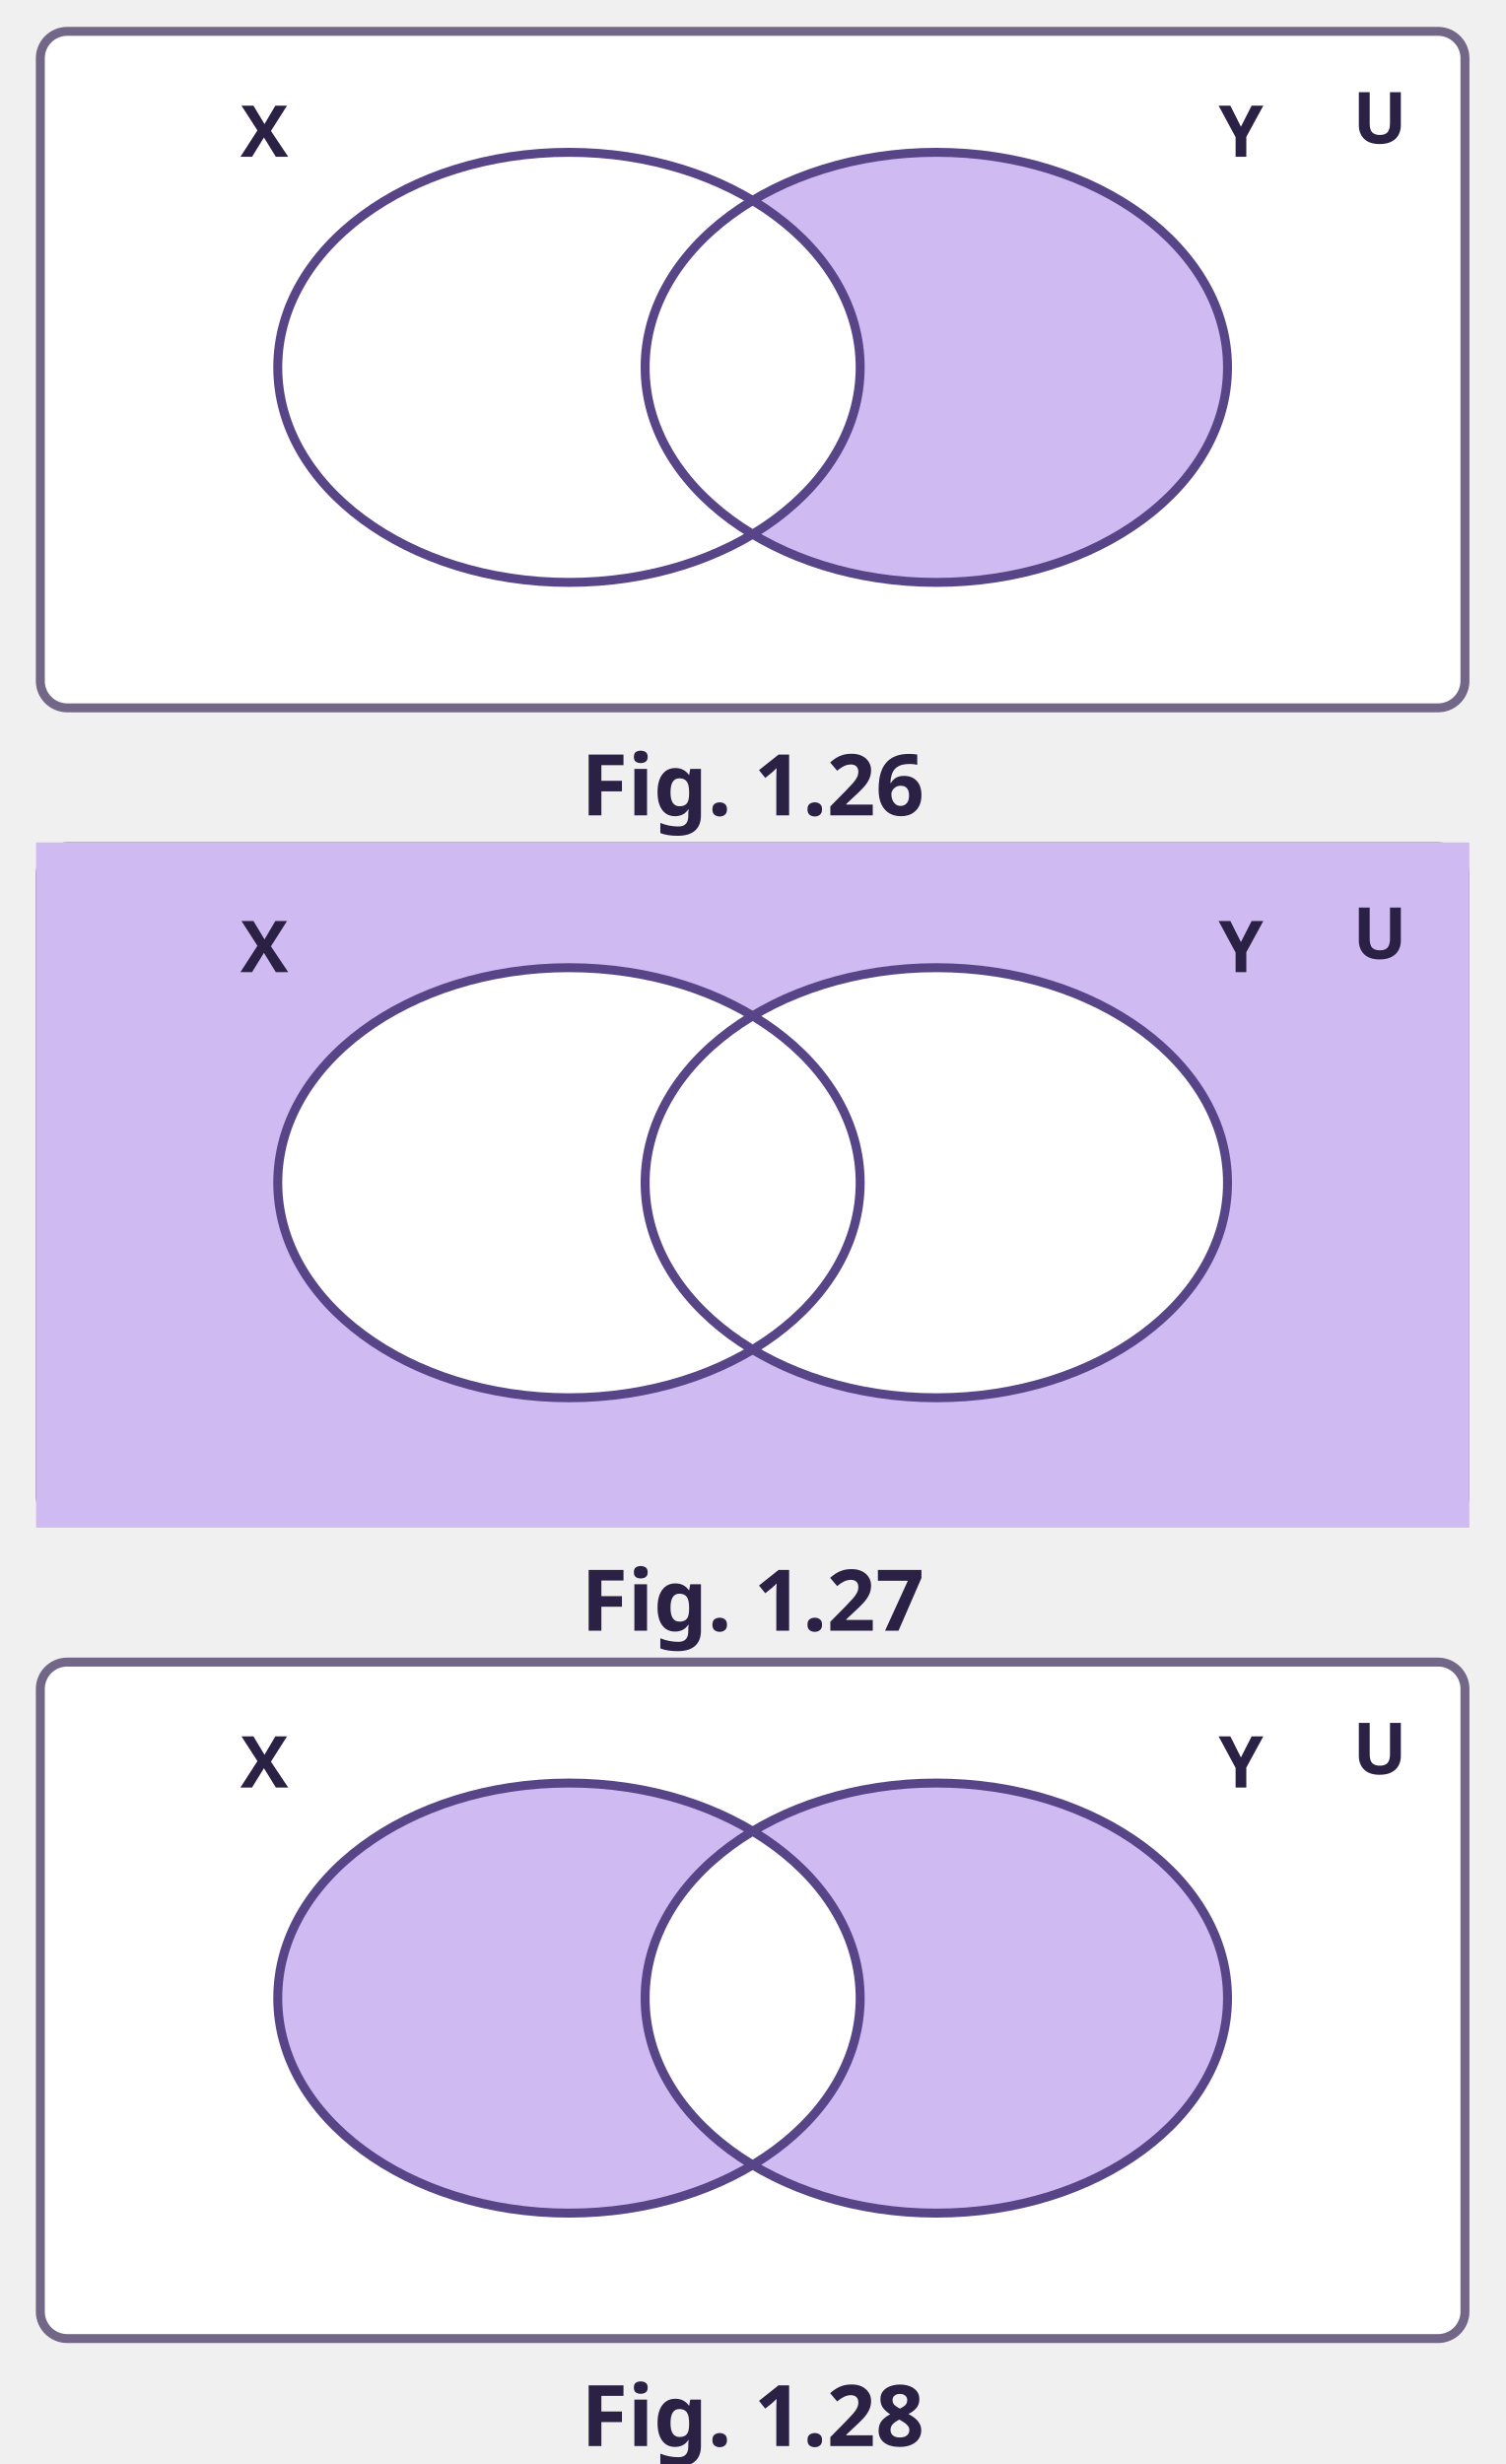
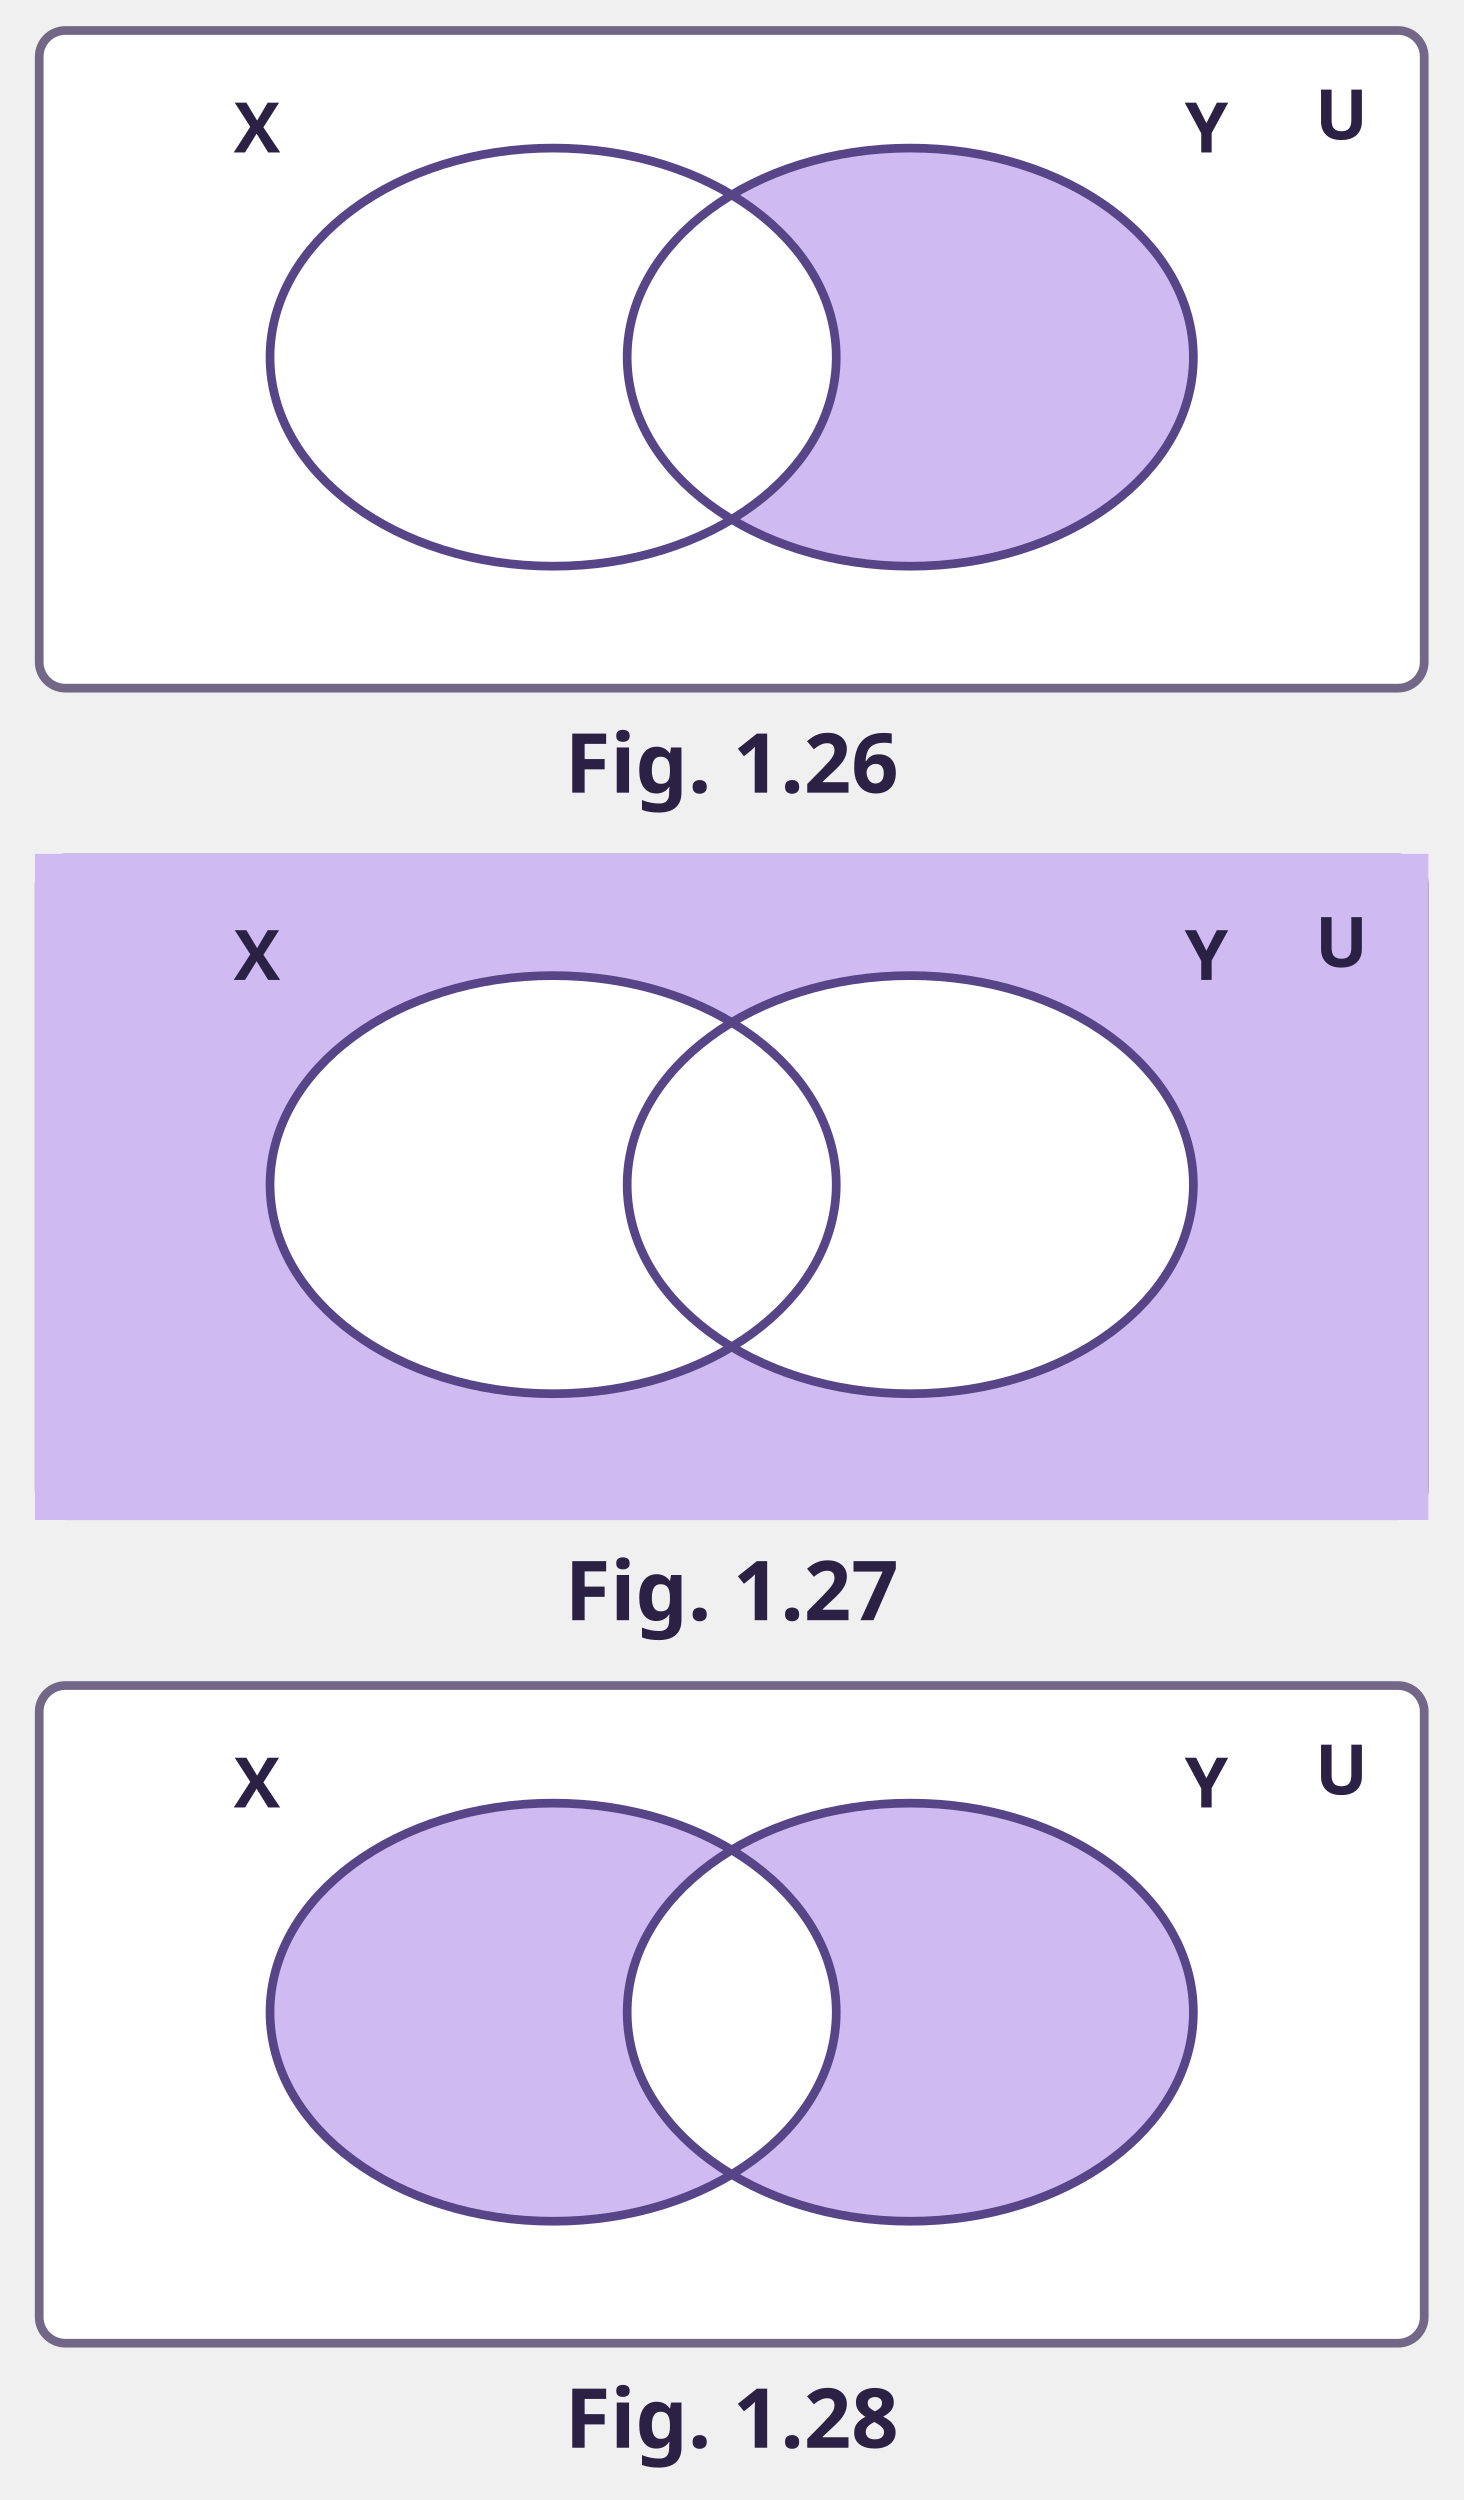
- <svg xmlns="http://www.w3.org/2000/svg" viewBox="0 0 336 550" width="336" height="550" role="img" xml:lang="en">
+ <svg xmlns="http://www.w3.org/2000/svg" viewBox="0 0 336 574" width="336" height="574" role="img" xml:lang="en">
  <g fill="#2b2145" font-family="system-ui, sans-serif" font-weight="600">
    <g transform="translate(8 6)">
      <defs>
        <clipPath id="q6-0-right">
          <ellipse cx="201" cy="76" rx="65" ry="48" />
        </clipPath>
        <mask id="q6-0-left-only">
          <ellipse cx="119" cy="76" rx="65" ry="48" fill="white" />
          <ellipse cx="201" cy="76" rx="65" ry="48" fill="black" />
        </mask>
        <mask id="q6-0-right-only">
          <ellipse cx="201" cy="76" rx="65" ry="48" fill="white" />
          <ellipse cx="119" cy="76" rx="65" ry="48" fill="black" />
        </mask>
        <mask id="q6-0-outside">
          <rect width="320" height="153" fill="white" />
          <ellipse cx="119" cy="76" rx="65" ry="48" fill="black" />
          <ellipse cx="201" cy="76" rx="65" ry="48" fill="black" />
        </mask>
      </defs>
      <rect x="1" y="1" width="318" height="151" rx="6" fill="#fff" stroke="#726787" stroke-width="2" />
      <rect width="320" height="153" fill="#cfbbf2" mask="url(#q6-0-right-only)" />
      <ellipse cx="119" cy="76" rx="65" ry="48" fill="none" stroke="#574588" stroke-width="2" />
      <ellipse cx="201" cy="76" rx="65" ry="48" fill="none" stroke="#574588" stroke-width="2" />
      <text x="51" y="29" text-anchor="middle" font-size="16">X</text>
      <text x="269" y="29" text-anchor="middle" font-size="16">Y</text>
      <text x="300" y="26" text-anchor="middle" font-size="16">U</text>
      <text x="160.0" y="176" text-anchor="middle" font-size="19">Fig. 1.26</text>
    </g>
-     <g transform="translate(8 188)">
+     <g transform="translate(8 196)">
      <defs>
        <clipPath id="q6-1-right">
          <ellipse cx="201" cy="76" rx="65" ry="48" />
        </clipPath>
        <mask id="q6-1-left-only">
          <ellipse cx="119" cy="76" rx="65" ry="48" fill="white" />
          <ellipse cx="201" cy="76" rx="65" ry="48" fill="black" />
        </mask>
        <mask id="q6-1-right-only">
          <ellipse cx="201" cy="76" rx="65" ry="48" fill="white" />
          <ellipse cx="119" cy="76" rx="65" ry="48" fill="black" />
        </mask>
        <mask id="q6-1-outside">
          <rect width="320" height="153" fill="white" />
          <ellipse cx="119" cy="76" rx="65" ry="48" fill="black" />
          <ellipse cx="201" cy="76" rx="65" ry="48" fill="black" />
        </mask>
      </defs>
      <rect x="1" y="1" width="318" height="151" rx="6" fill="#fff" stroke="#726787" stroke-width="2" />
      <rect width="320" height="153" fill="#cfbbf2" mask="url(#q6-1-outside)" />
      <ellipse cx="119" cy="76" rx="65" ry="48" fill="none" stroke="#574588" stroke-width="2" />
      <ellipse cx="201" cy="76" rx="65" ry="48" fill="none" stroke="#574588" stroke-width="2" />
      <text x="51" y="29" text-anchor="middle" font-size="16">X</text>
      <text x="269" y="29" text-anchor="middle" font-size="16">Y</text>
      <text x="300" y="26" text-anchor="middle" font-size="16">U</text>
      <text x="160.0" y="176" text-anchor="middle" font-size="19">Fig. 1.27</text>
    </g>
-     <g transform="translate(8 370)">
+     <g transform="translate(8 386)">
      <defs>
        <clipPath id="q6-2-right">
          <ellipse cx="201" cy="76" rx="65" ry="48" />
        </clipPath>
        <mask id="q6-2-left-only">
          <ellipse cx="119" cy="76" rx="65" ry="48" fill="white" />
          <ellipse cx="201" cy="76" rx="65" ry="48" fill="black" />
        </mask>
        <mask id="q6-2-right-only">
          <ellipse cx="201" cy="76" rx="65" ry="48" fill="white" />
          <ellipse cx="119" cy="76" rx="65" ry="48" fill="black" />
        </mask>
        <mask id="q6-2-outside">
          <rect width="320" height="153" fill="white" />
          <ellipse cx="119" cy="76" rx="65" ry="48" fill="black" />
          <ellipse cx="201" cy="76" rx="65" ry="48" fill="black" />
        </mask>
      </defs>
      <rect x="1" y="1" width="318" height="151" rx="6" fill="#fff" stroke="#726787" stroke-width="2" />
      <rect width="320" height="153" fill="#cfbbf2" mask="url(#q6-2-left-only)" />
      <rect width="320" height="153" fill="#cfbbf2" mask="url(#q6-2-right-only)" />
      <ellipse cx="119" cy="76" rx="65" ry="48" fill="none" stroke="#574588" stroke-width="2" />
      <ellipse cx="201" cy="76" rx="65" ry="48" fill="none" stroke="#574588" stroke-width="2" />
      <text x="51" y="29" text-anchor="middle" font-size="16">X</text>
      <text x="269" y="29" text-anchor="middle" font-size="16">Y</text>
      <text x="300" y="26" text-anchor="middle" font-size="16">U</text>
      <text x="160.0" y="176" text-anchor="middle" font-size="19">Fig. 1.28</text>
    </g>
  </g>
</svg>
